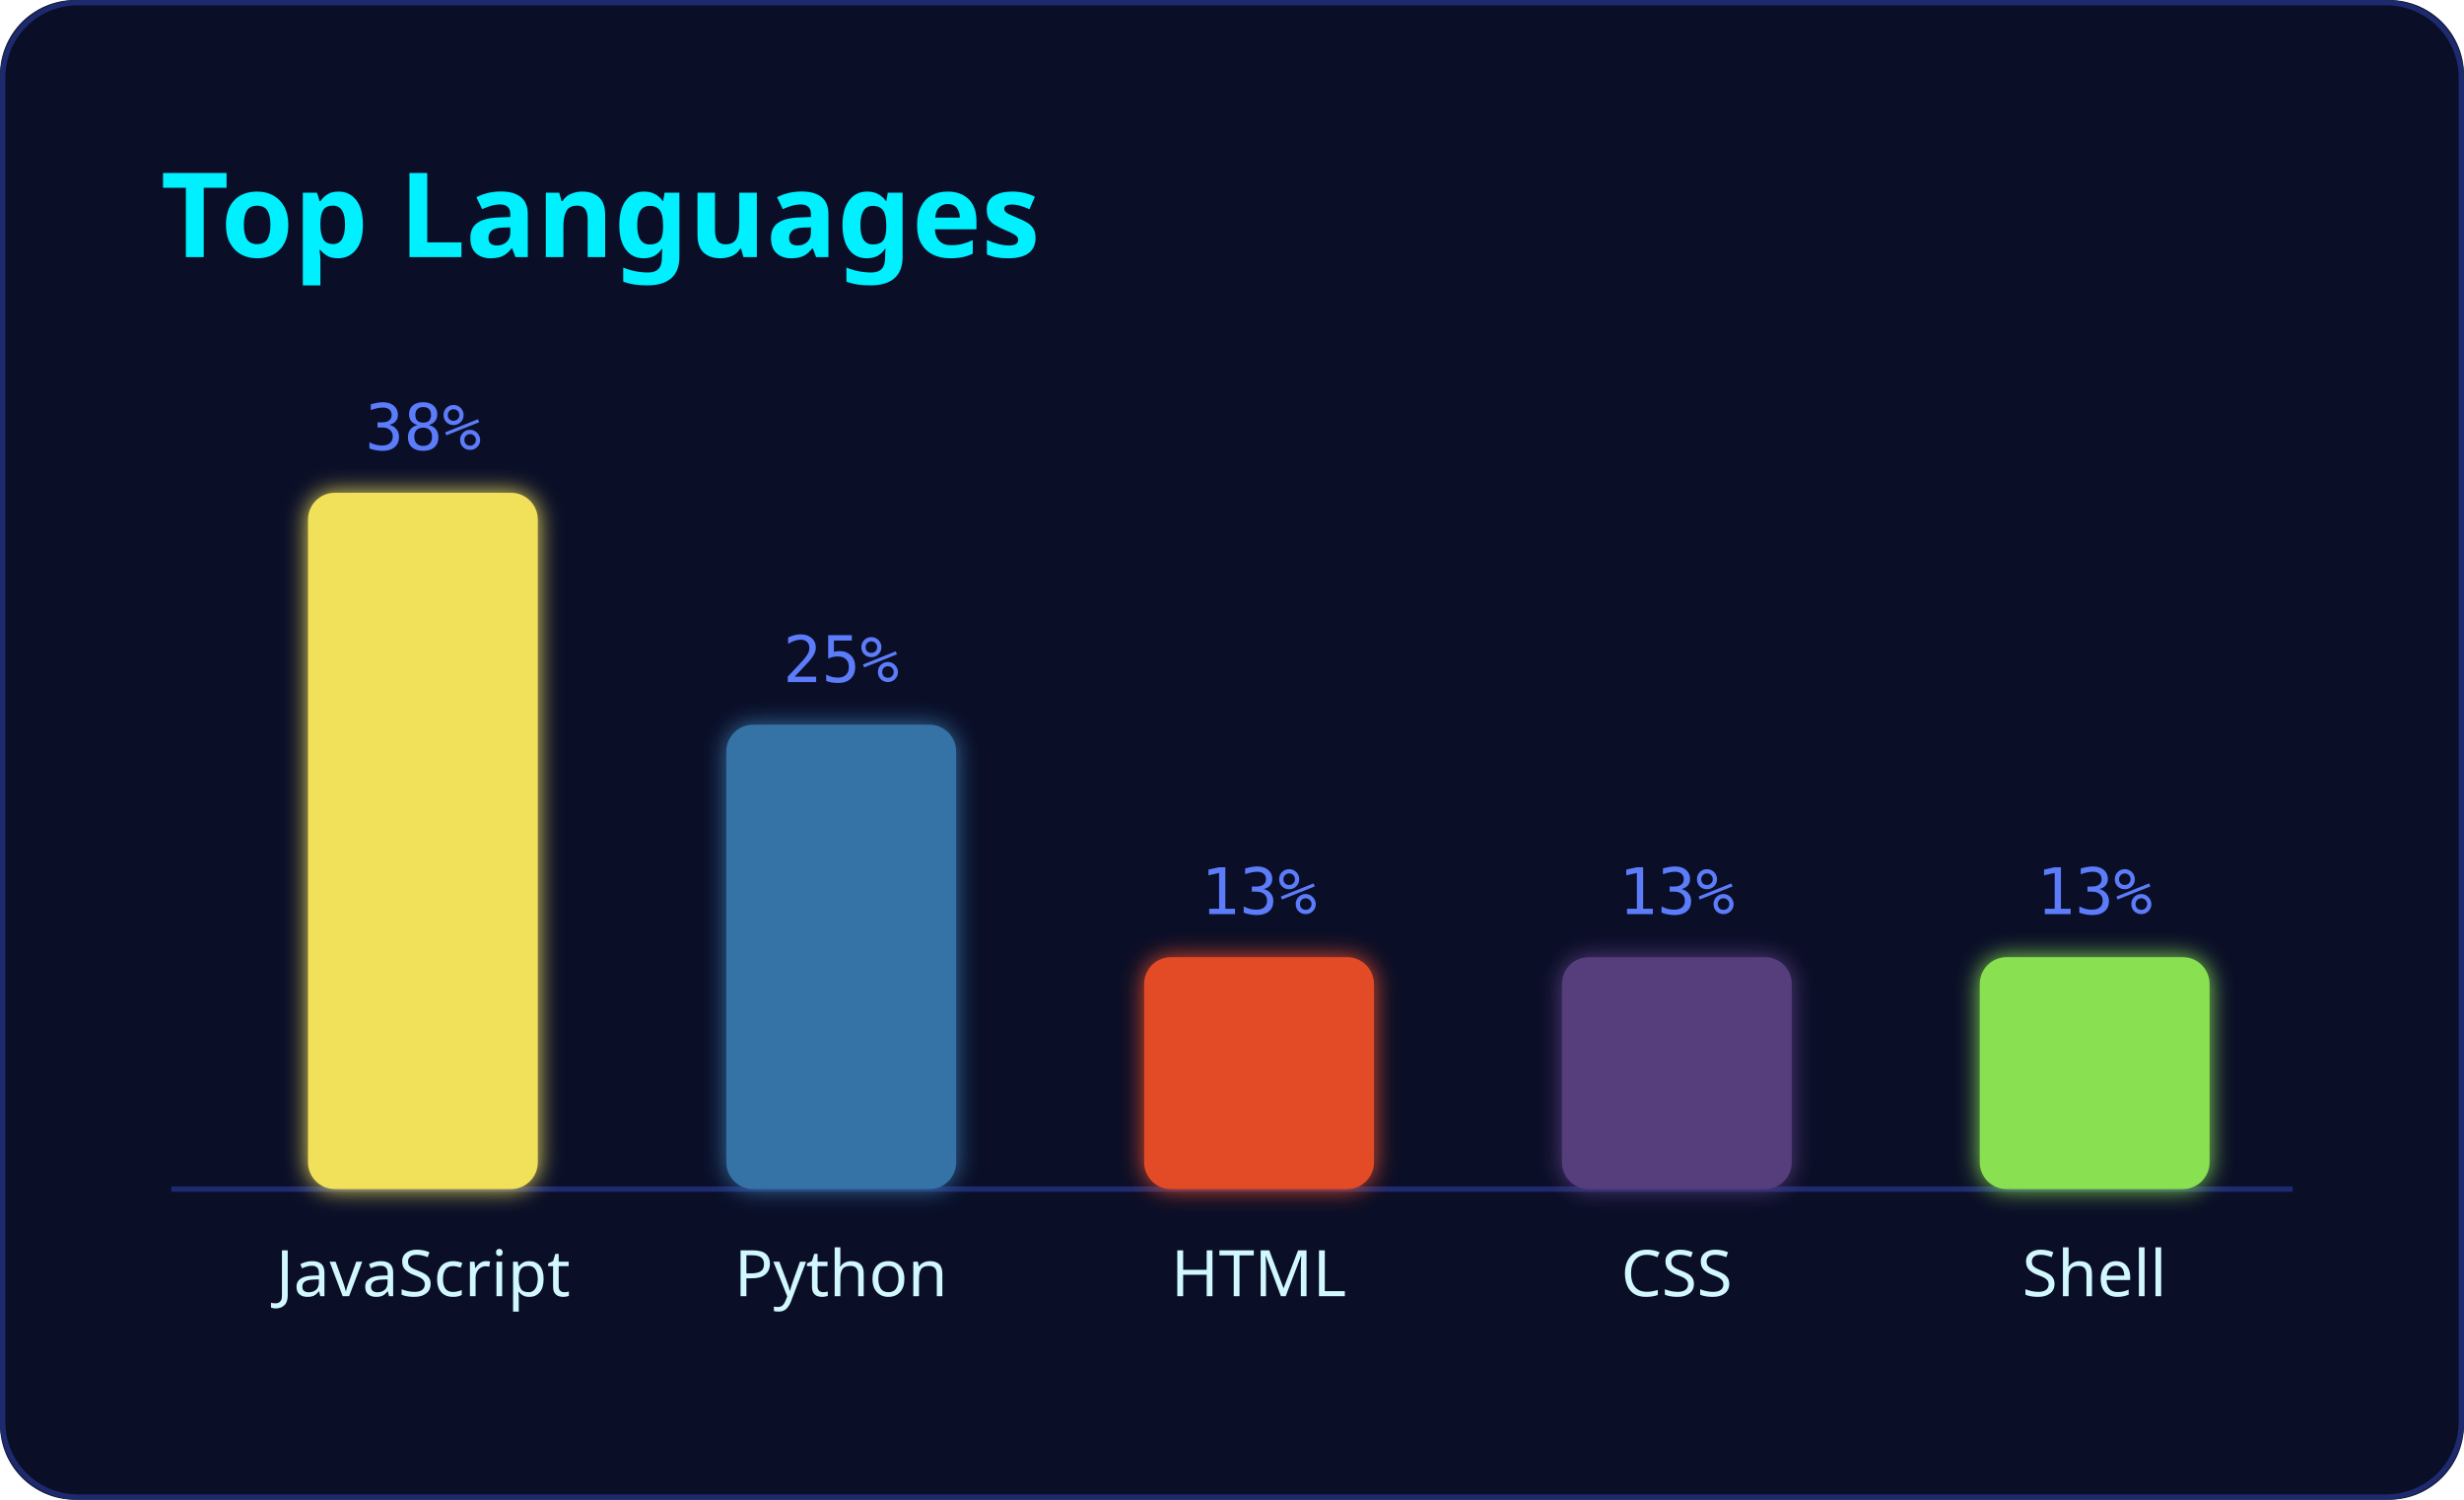
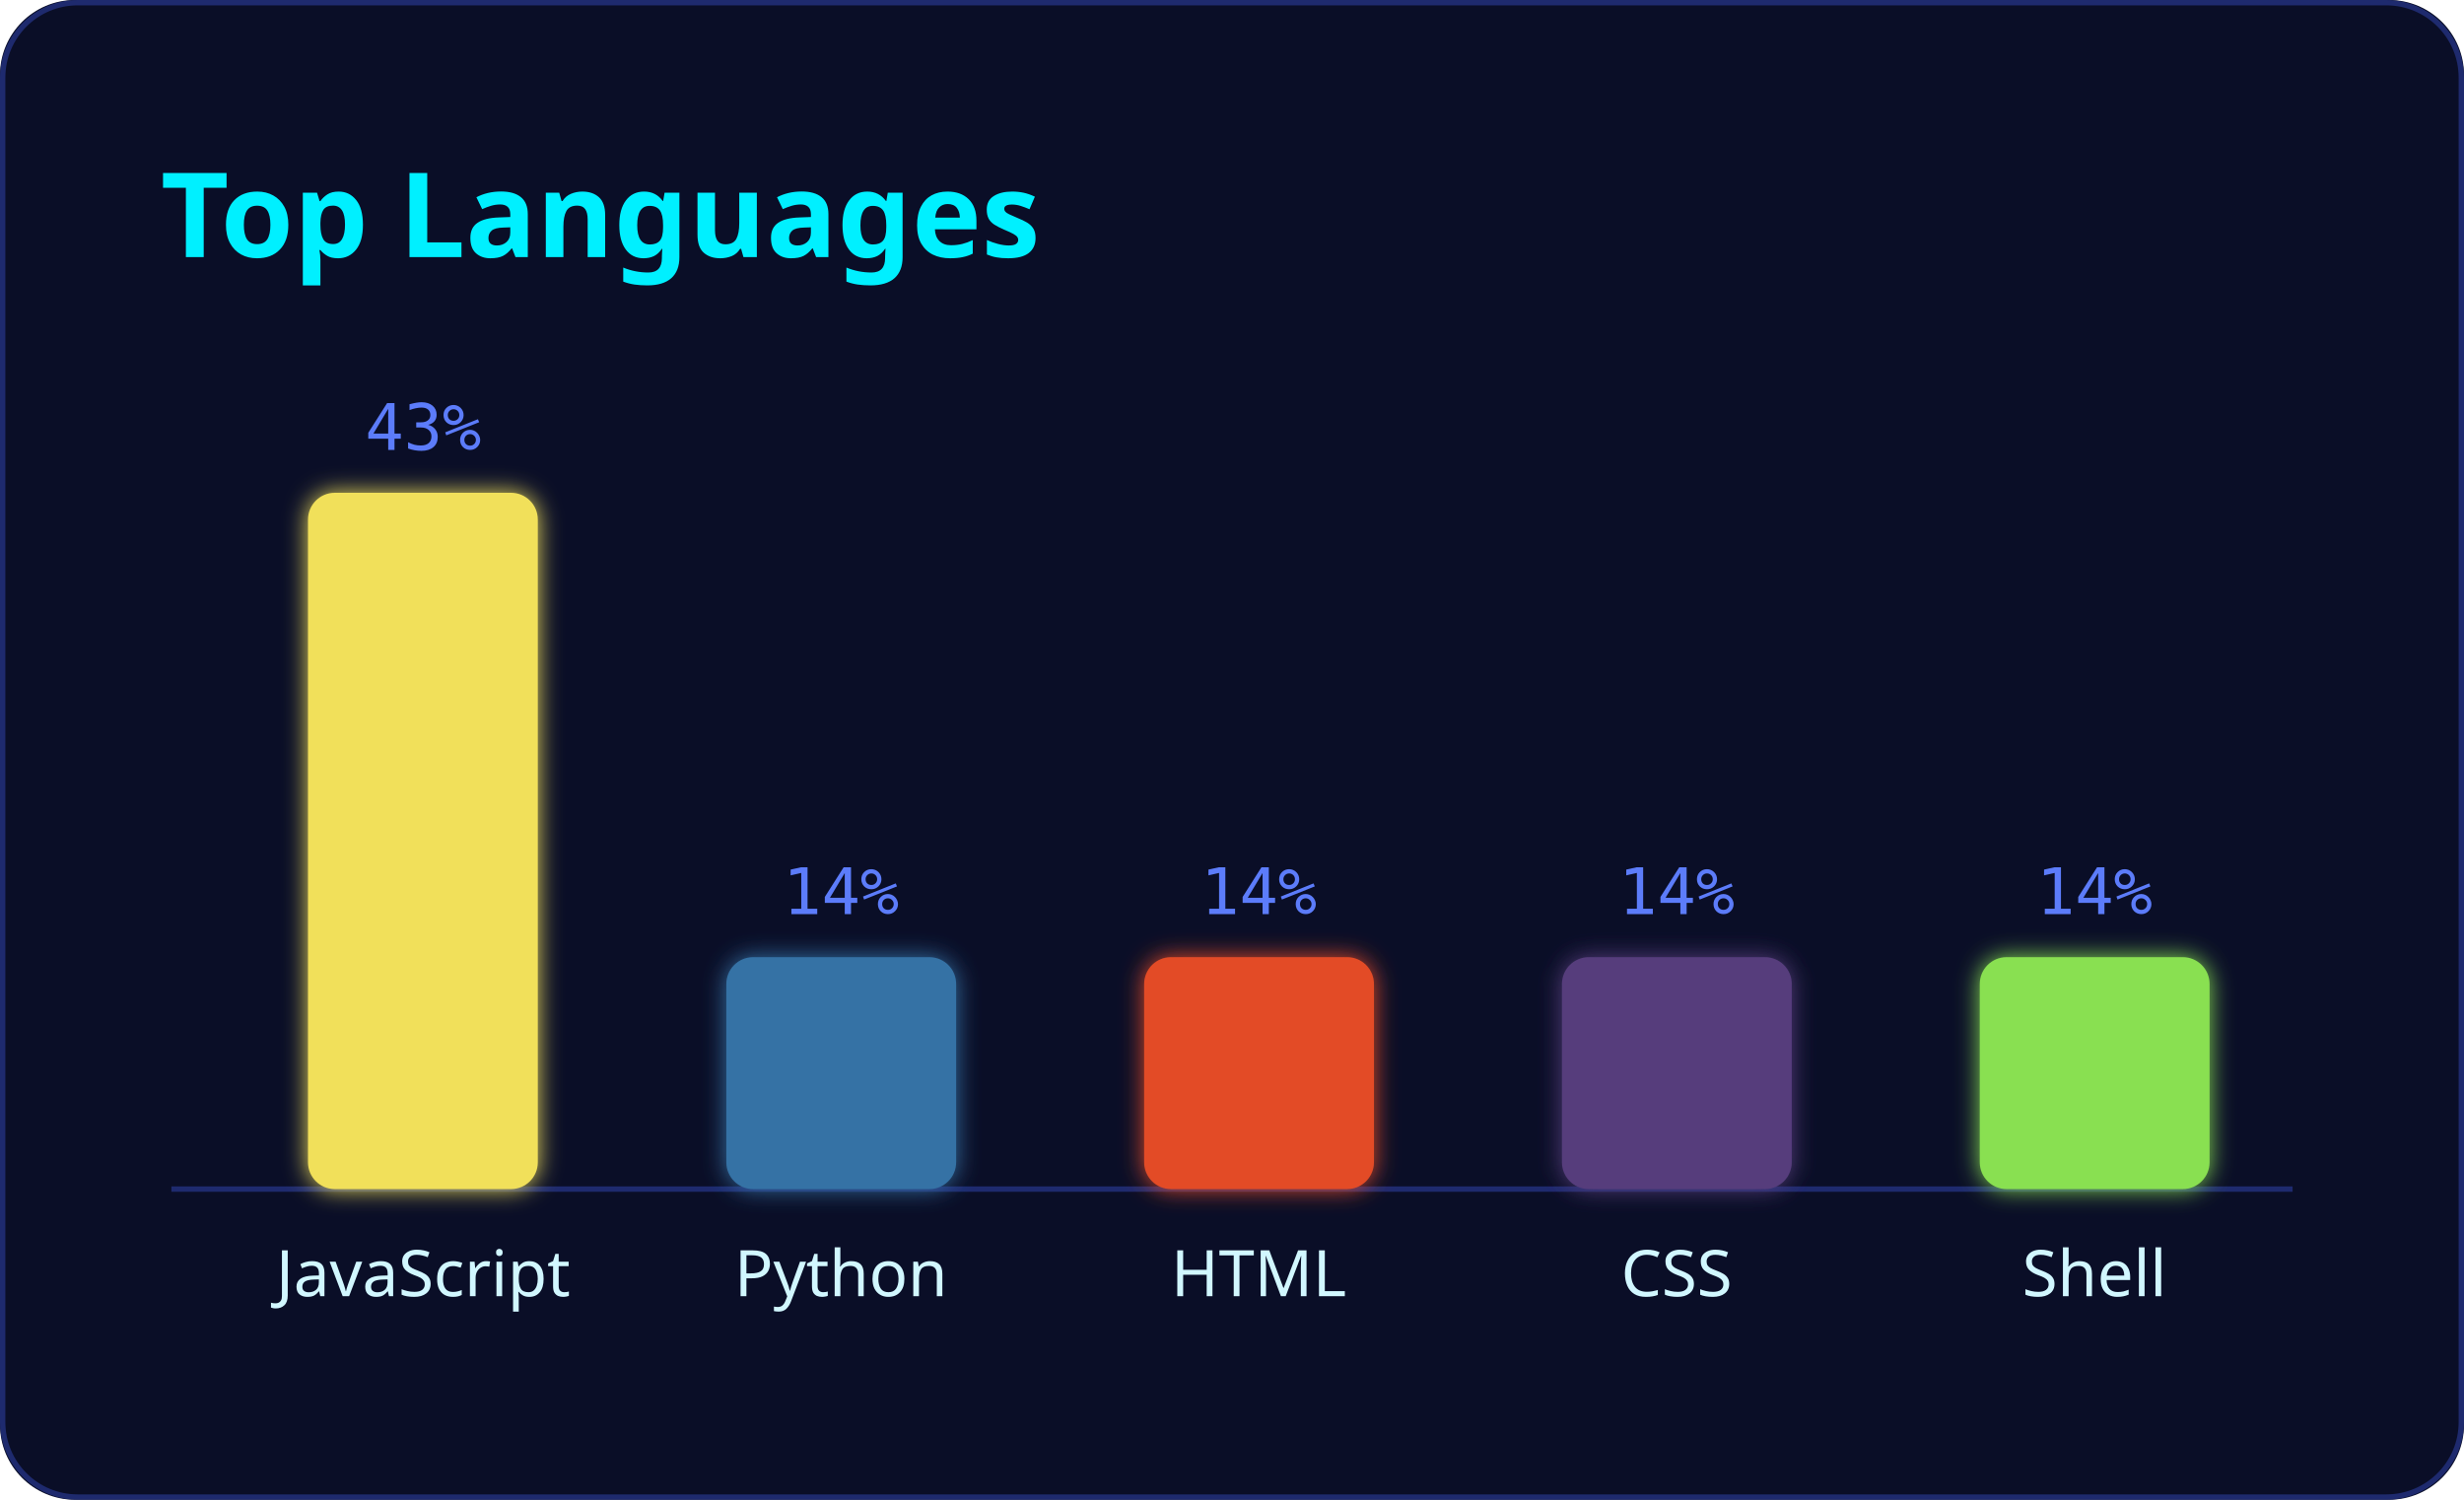
<svg xmlns="http://www.w3.org/2000/svg" width="460" height="280" viewBox="0 0 460 280" fill="none" role="img">
  <style>
-     .bar-fill { transform-origin: left center; animation: gg-grow 0.9s ease-out; }
-     .vbar { transform-origin: center bottom; animation: gg-rise 0.9s ease-out; }
-     .gg-seg { animation: gg-fade 0.8s ease-out; }
-     .gg-ring { animation: gg-fade 1s ease-out; }
+     .bar-fill { transform-box: fill-box; transform-origin: left center; animation: gg-grow 0.9s ease-out backwards; }
+     .vbar { transform-box: fill-box; transform-origin: center bottom; animation: gg-rise 0.9s ease-out backwards; }
+     .gg-seg { animation: gg-fade 0.8s ease-out backwards; }
+     .gg-ring { animation: gg-fade 1s ease-out backwards; }
    @keyframes gg-grow { from { transform: scaleX(0); } }
    @keyframes gg-rise { from { transform: scaleY(0); } }
    @keyframes gg-fade { from { opacity: 0.15; } }
  </style>
  <defs>
    <filter id="gg-glow" x="-30%" y="-30%" width="160%" height="160%">
      <feGaussianBlur stdDeviation="2.2" result="b" />
      <feMerge>
        <feMergeNode in="b" />
        <feMergeNode in="SourceGraphic" />
      </feMerge>
    </filter>
  </defs>
  <rect width="460" height="280" rx="14" fill="#0a0e27" />
  <rect x="0.5" y="0.5" width="459" height="279" rx="14" fill="none" stroke="#1e2a6e" stroke-width="1" />
  <text x="30" y="48" fill="#00f0ff" font-family="'Segoe UI', Ubuntu, 'Helvetica Neue', Sans-Serif" font-size="22" font-weight="700">Top Languages</text>
  <line x1="32" y1="222" x2="428" y2="222" stroke="#1e2a6e" stroke-width="1" />
  <rect class="vbar" style="animation-delay:0s" x="57.5" y="92.0" width="42.9" height="130.0" rx="5" fill="#f1e05a" filter="url(#gg-glow)" />
-   <text x="79.0" y="84" text-anchor="middle" fill="#5c7cfa" font-family="'SF Mono', 'JetBrains Mono', 'Fira Code', Consolas, monospace" font-size="12">38%</text>
+   <text x="79.0" y="84" text-anchor="middle" fill="#5c7cfa" font-family="'SF Mono', 'JetBrains Mono', 'Fira Code', Consolas, monospace" font-size="12">43%</text>
  <text x="79.0" y="242" text-anchor="middle" fill="#d1f7ff" font-family="'Segoe UI', Ubuntu, 'Helvetica Neue', Sans-Serif" font-size="12">JavaScript</text>
-   <rect class="vbar" style="animation-delay:0.07s" x="135.6" y="135.3" width="42.9" height="86.7" rx="5" fill="#3572A5" filter="url(#gg-glow)" />
-   <text x="157.0" y="127.333" text-anchor="middle" fill="#5c7cfa" font-family="'SF Mono', 'JetBrains Mono', 'Fira Code', Consolas, monospace" font-size="12">25%</text>
+   <rect class="vbar" style="animation-delay:0.07s" x="135.6" y="178.7" width="42.9" height="43.3" rx="5" fill="#3572A5" filter="url(#gg-glow)" />
+   <text x="157.0" y="170.667" text-anchor="middle" fill="#5c7cfa" font-family="'SF Mono', 'JetBrains Mono', 'Fira Code', Consolas, monospace" font-size="12">14%</text>
  <text x="157.0" y="242" text-anchor="middle" fill="#d1f7ff" font-family="'Segoe UI', Ubuntu, 'Helvetica Neue', Sans-Serif" font-size="12">Python</text>
  <rect class="vbar" style="animation-delay:0.14s" x="213.6" y="178.7" width="42.9" height="43.3" rx="5" fill="#e34c26" filter="url(#gg-glow)" />
-   <text x="235.0" y="170.667" text-anchor="middle" fill="#5c7cfa" font-family="'SF Mono', 'JetBrains Mono', 'Fira Code', Consolas, monospace" font-size="12">13%</text>
+   <text x="235.0" y="170.667" text-anchor="middle" fill="#5c7cfa" font-family="'SF Mono', 'JetBrains Mono', 'Fira Code', Consolas, monospace" font-size="12">14%</text>
  <text x="235.0" y="242" text-anchor="middle" fill="#d1f7ff" font-family="'Segoe UI', Ubuntu, 'Helvetica Neue', Sans-Serif" font-size="12">HTML</text>
  <rect class="vbar" style="animation-delay:0.21s" x="291.6" y="178.7" width="42.9" height="43.3" rx="5" fill="#563d7c" filter="url(#gg-glow)" />
-   <text x="313.0" y="170.667" text-anchor="middle" fill="#5c7cfa" font-family="'SF Mono', 'JetBrains Mono', 'Fira Code', Consolas, monospace" font-size="12">13%</text>
+   <text x="313.0" y="170.667" text-anchor="middle" fill="#5c7cfa" font-family="'SF Mono', 'JetBrains Mono', 'Fira Code', Consolas, monospace" font-size="12">14%</text>
  <text x="313.0" y="242" text-anchor="middle" fill="#d1f7ff" font-family="'Segoe UI', Ubuntu, 'Helvetica Neue', Sans-Serif" font-size="12">CSS</text>
  <rect class="vbar" style="animation-delay:0.28s" x="369.6" y="178.7" width="42.9" height="43.3" rx="5" fill="#89e051" filter="url(#gg-glow)" />
-   <text x="391.0" y="170.667" text-anchor="middle" fill="#5c7cfa" font-family="'SF Mono', 'JetBrains Mono', 'Fira Code', Consolas, monospace" font-size="12">13%</text>
+   <text x="391.0" y="170.667" text-anchor="middle" fill="#5c7cfa" font-family="'SF Mono', 'JetBrains Mono', 'Fira Code', Consolas, monospace" font-size="12">14%</text>
  <text x="391.0" y="242" text-anchor="middle" fill="#d1f7ff" font-family="'Segoe UI', Ubuntu, 'Helvetica Neue', Sans-Serif" font-size="12">Shell</text>
</svg>
